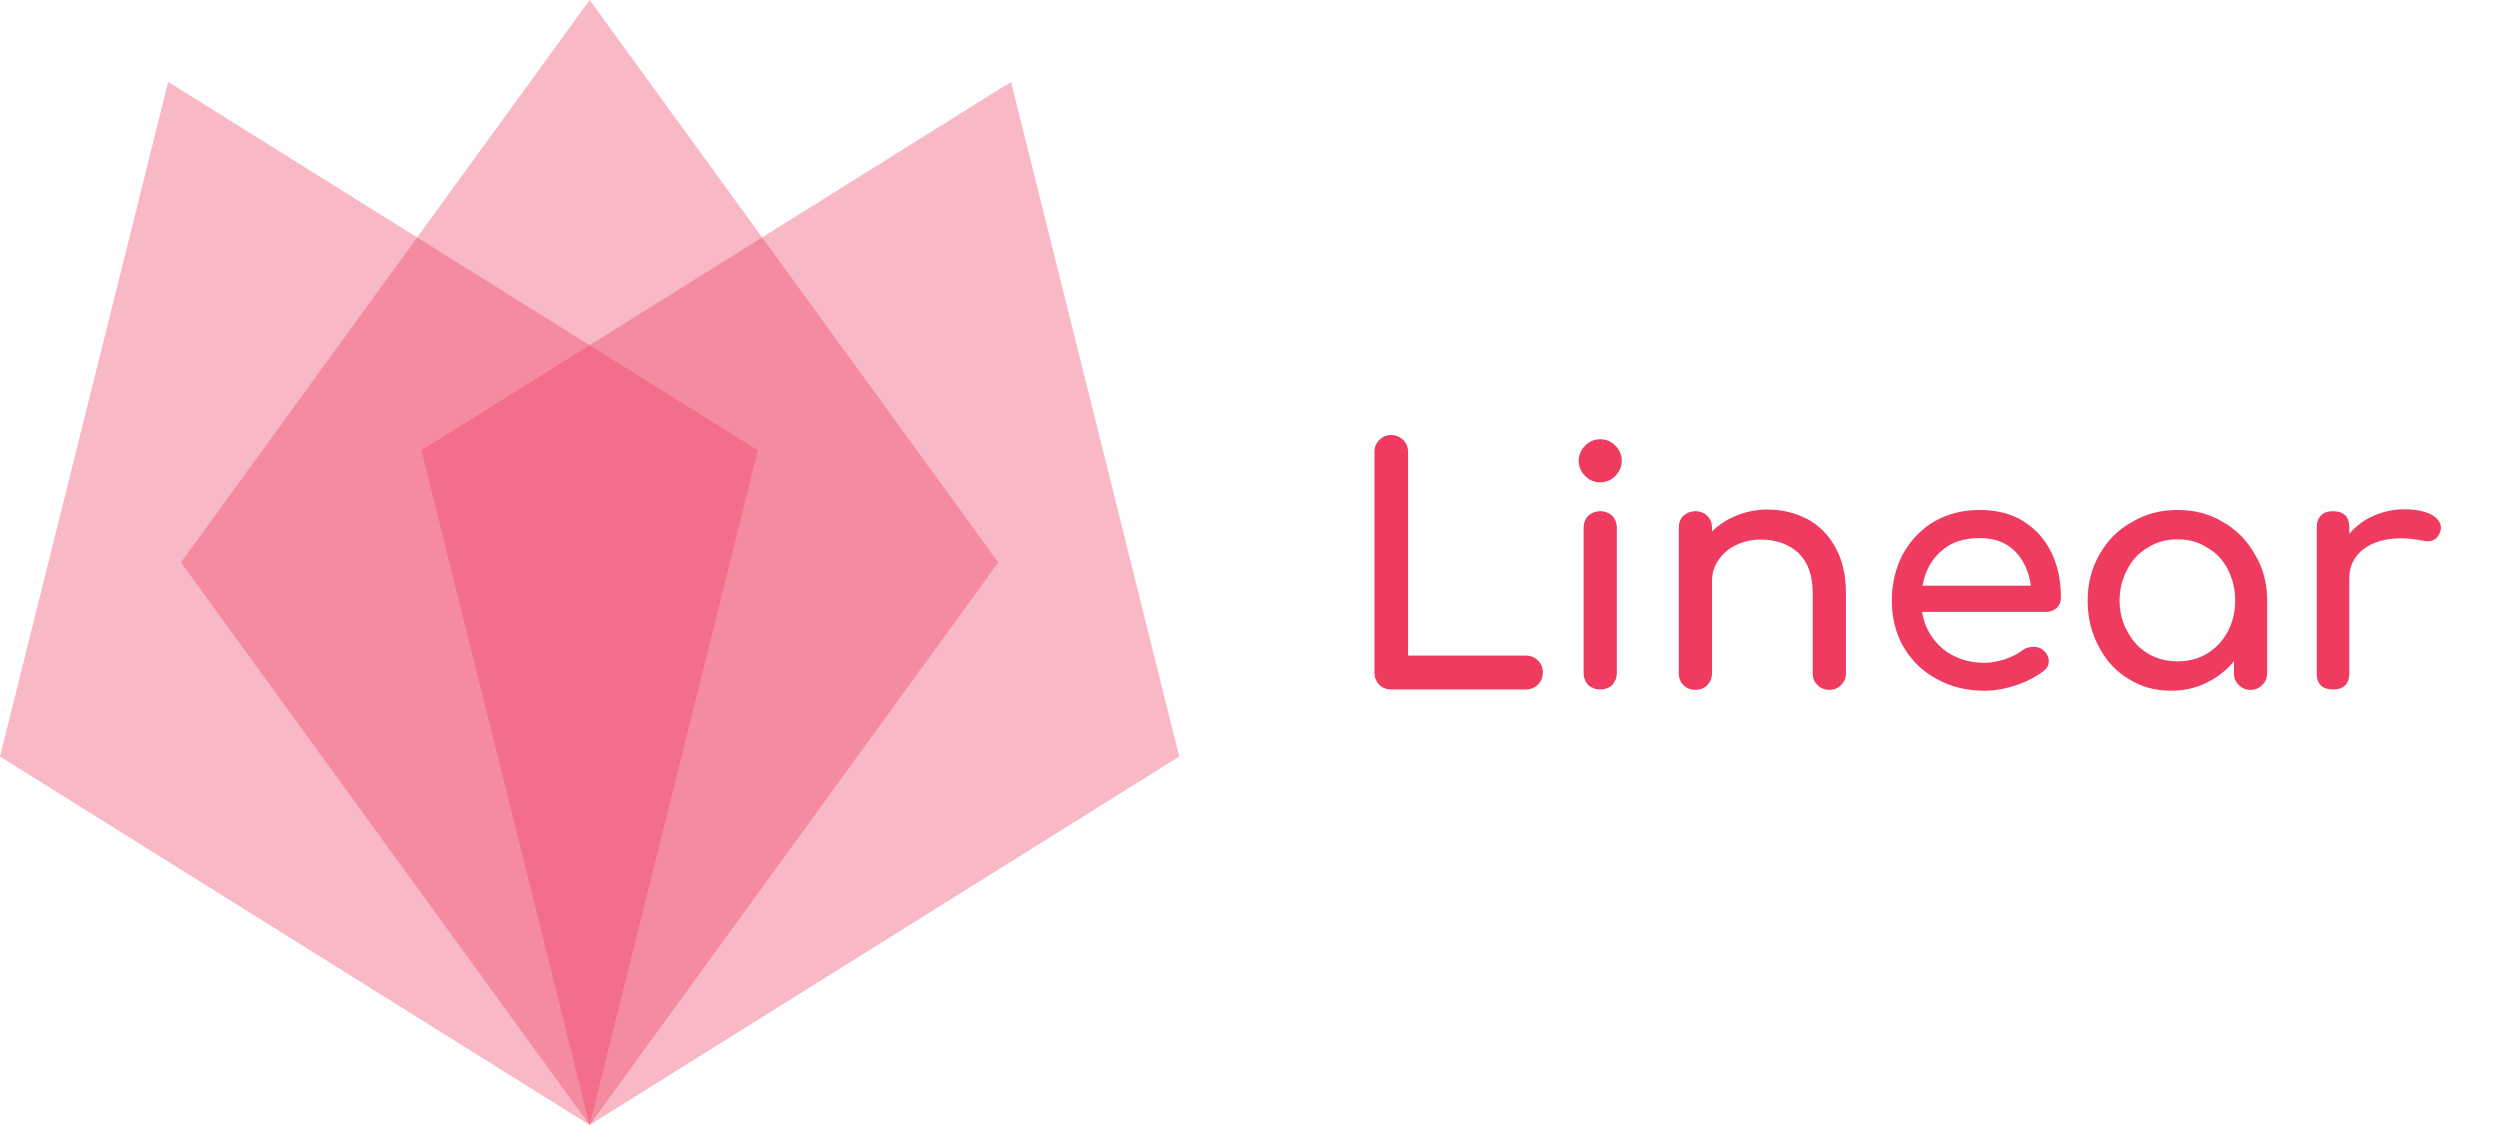
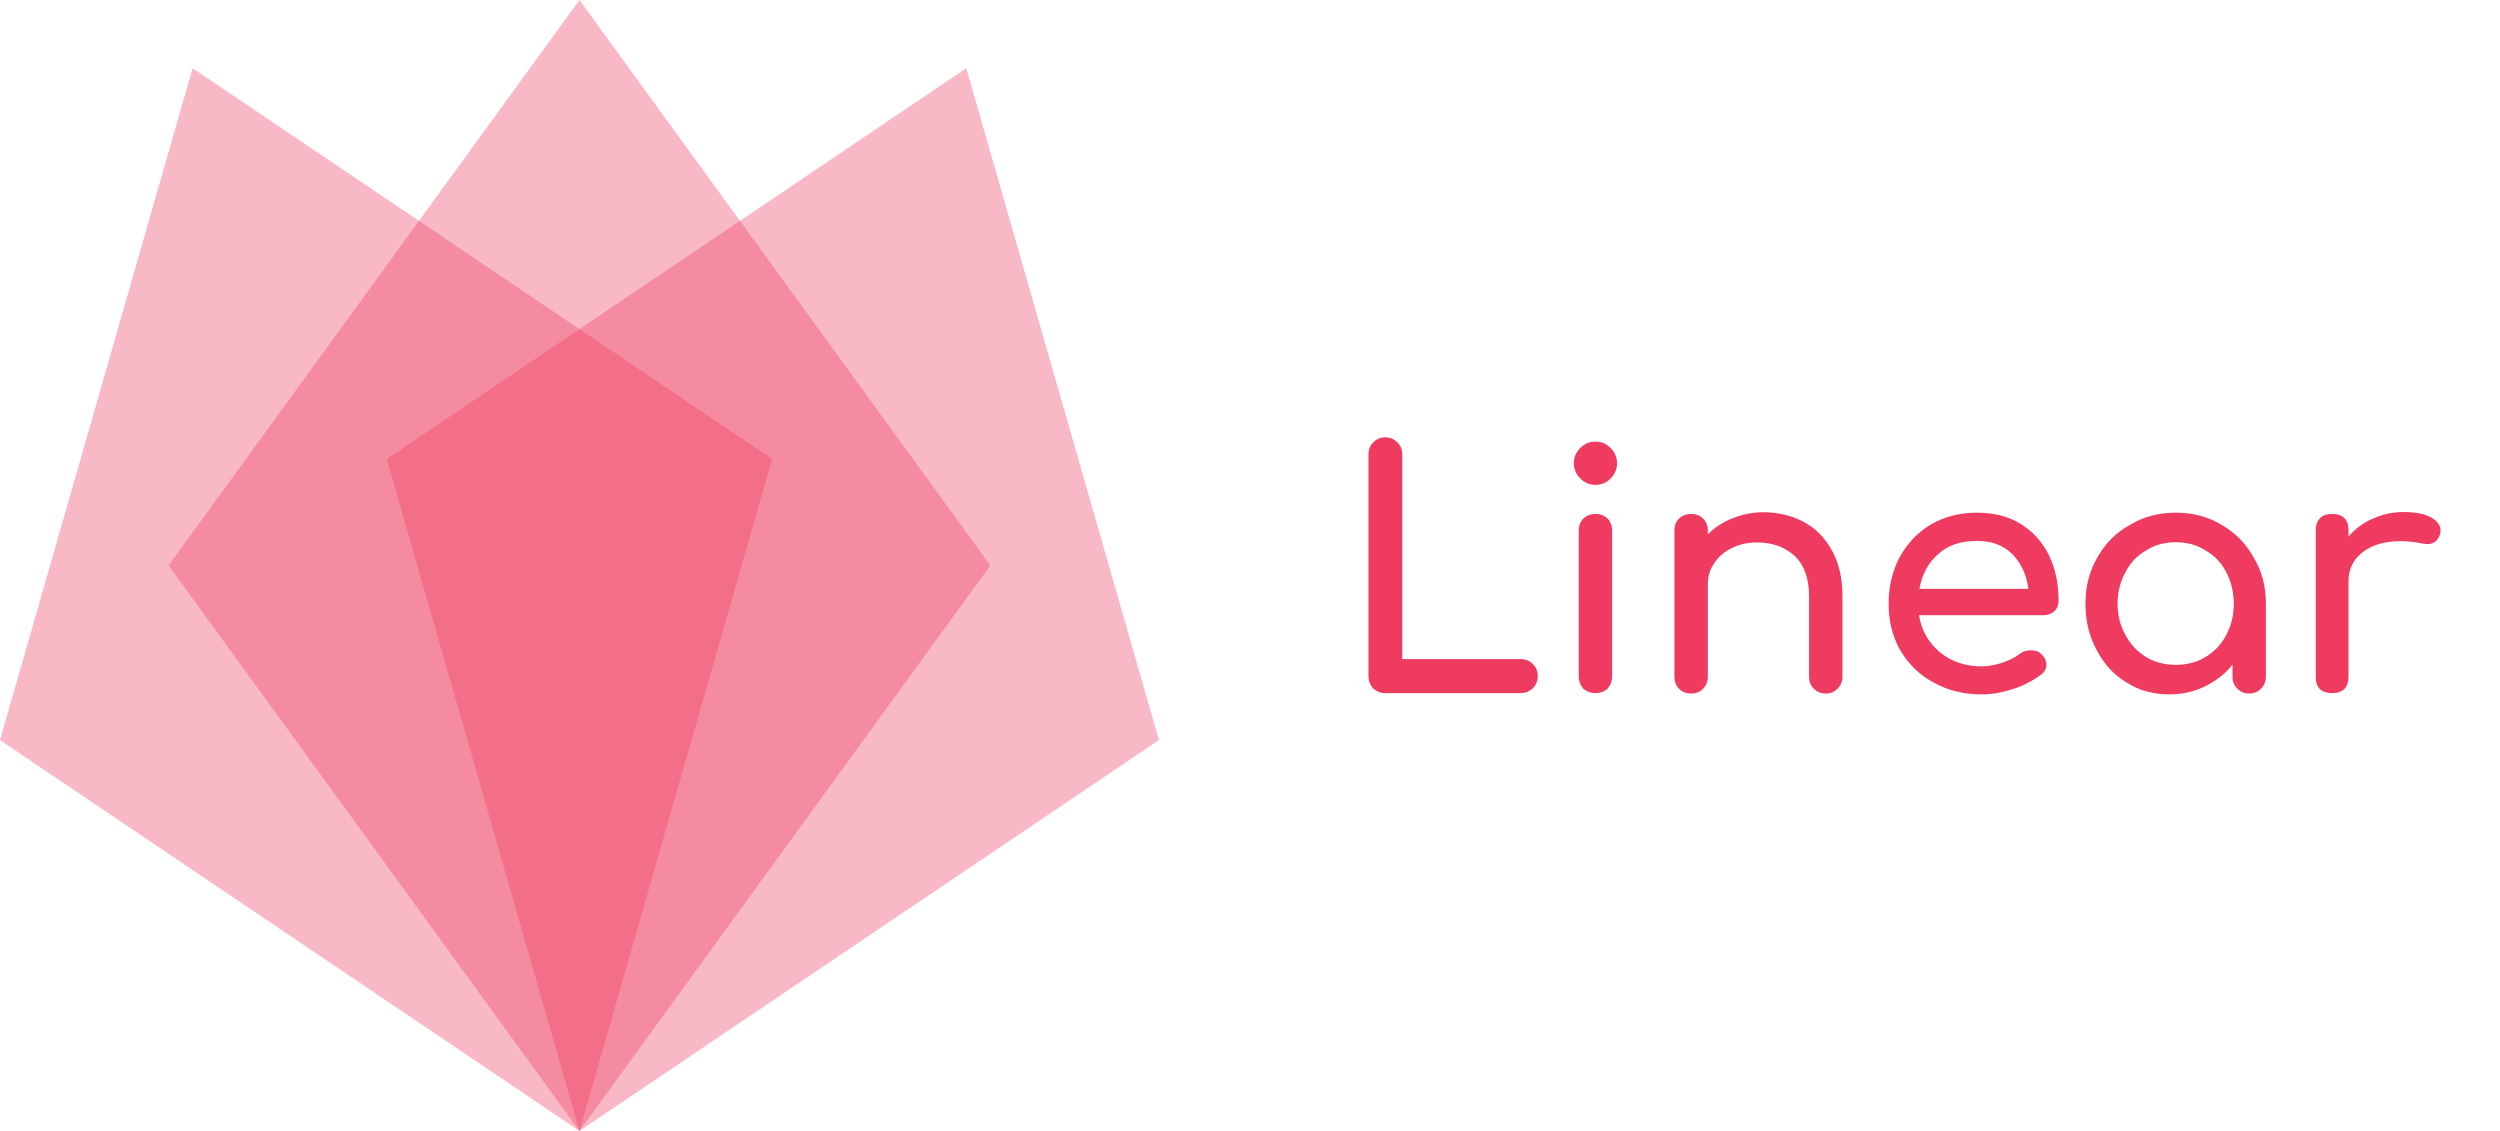
- <svg xmlns="http://www.w3.org/2000/svg" xmlns:xlink="http://www.w3.org/1999/xlink" width="183.471pt" height="82.557pt" viewBox="0 0 183.471 82.557" version="1.1">
+ <svg xmlns="http://www.w3.org/2000/svg" xmlns:xlink="http://www.w3.org/1999/xlink" width="182.5pt" height="82.557pt" viewBox="0 0 182.5 82.557" version="1.1">
  <defs>
    <g>
      <symbol overflow="visible" id="glyph0-0">
        <path style="stroke:none;" d="M 13.859 -18.359 C 13.672 -18.578 13.438 -18.672 13.141 -18.672 L 1.906 -18.672 C 1.625 -18.672 1.391 -18.578 1.188 -18.359 C 0.984 -18.172 0.891 -17.922 0.891 -17.672 L 0.891 -1 C 0.891 -0.734 0.984 -0.5 1.188 -0.281 C 1.391 -0.094 1.625 0 1.906 0 L 13.141 0 C 13.438 0 13.672 -0.094 13.859 -0.281 C 14.062 -0.5 14.156 -0.734 14.156 -1 L 14.156 -17.672 C 14.156 -17.922 14.062 -18.172 13.859 -18.359 Z M 2.672 -16.906 L 12.391 -16.906 L 12.391 -1.797 L 2.672 -1.797 Z M 8.891 -13.531 C 9.234 -13.219 9.391 -12.797 9.391 -12.281 C 9.391 -11.719 9.281 -11.266 9.031 -10.922 C 8.828 -10.594 8.438 -10.188 7.891 -9.734 C 7.484 -9.375 7.172 -8.969 6.938 -8.484 C 6.688 -8.016 6.578 -7.531 6.578 -7.078 C 6.578 -6.812 6.672 -6.578 6.844 -6.406 C 7 -6.234 7.25 -6.141 7.5 -6.141 C 7.766 -6.141 7.984 -6.234 8.172 -6.406 C 8.312 -6.578 8.422 -6.812 8.422 -7.078 C 8.422 -7.359 8.469 -7.656 8.609 -7.938 C 8.703 -8.219 8.875 -8.438 9.062 -8.609 C 9.781 -9.188 10.328 -9.734 10.656 -10.281 C 11.047 -10.812 11.219 -11.469 11.219 -12.281 C 11.219 -13.297 10.875 -14.109 10.203 -14.75 C 9.531 -15.391 8.672 -15.703 7.656 -15.703 C 6.5 -15.703 5.562 -15.375 4.859 -14.672 C 4.141 -13.984 3.781 -13.094 3.781 -11.984 C 3.781 -11.719 3.875 -11.5 4.047 -11.328 C 4.203 -11.172 4.422 -11.062 4.688 -11.062 C 4.953 -11.062 5.188 -11.141 5.359 -11.328 C 5.516 -11.469 5.625 -11.719 5.625 -11.984 C 5.625 -12.625 5.781 -13.125 6.141 -13.484 C 6.5 -13.844 7 -14.016 7.656 -14.016 C 8.156 -14.016 8.578 -13.844 8.891 -13.531 Z M 8.344 -5.141 C 8.109 -5.375 7.812 -5.5 7.5 -5.5 C 7.203 -5.5 6.906 -5.375 6.672 -5.141 C 6.438 -4.906 6.312 -4.609 6.312 -4.297 C 6.312 -3.969 6.438 -3.688 6.672 -3.438 C 6.906 -3.234 7.203 -3.109 7.5 -3.109 C 7.844 -3.109 8.125 -3.234 8.359 -3.469 C 8.578 -3.703 8.703 -4 8.703 -4.297 C 8.703 -4.609 8.578 -4.906 8.344 -5.141 Z M 8.344 -5.141 " />
      </symbol>
      <symbol overflow="visible" id="glyph0-1">
        <path style="stroke:none;" d="M 2.719 -0.359 C 2.969 -0.125 3.25 0 3.609 0 L 13.5 0 C 13.859 0 14.156 -0.125 14.391 -0.359 C 14.625 -0.594 14.75 -0.891 14.75 -1.25 C 14.75 -1.609 14.625 -1.891 14.391 -2.125 C 14.156 -2.359 13.859 -2.484 13.5 -2.484 L 4.859 -2.484 L 4.859 -17.422 C 4.859 -17.781 4.734 -18.078 4.5 -18.312 C 4.25 -18.547 3.969 -18.672 3.609 -18.672 C 3.281 -18.672 2.984 -18.547 2.75 -18.312 C 2.516 -18.078 2.391 -17.781 2.391 -17.422 L 2.391 -1.25 C 2.391 -0.891 2.516 -0.594 2.719 -0.359 Z M 2.719 -0.359 " />
      </symbol>
      <symbol overflow="visible" id="glyph0-2">
        <path style="stroke:none;" d="M 2.719 -0.328 C 2.969 -0.125 3.25 0 3.609 0 C 3.969 0 4.281 -0.125 4.5 -0.328 C 4.703 -0.578 4.828 -0.859 4.828 -1.219 L 4.828 -11.859 C 4.828 -12.219 4.703 -12.531 4.5 -12.734 C 4.281 -12.953 3.969 -13.078 3.609 -13.078 C 3.25 -13.078 2.969 -12.953 2.719 -12.734 C 2.516 -12.531 2.391 -12.219 2.391 -11.859 L 2.391 -1.219 C 2.391 -0.859 2.516 -0.578 2.719 -0.328 Z M 2.484 -15.688 C 2.828 -15.344 3.172 -15.203 3.609 -15.203 C 4.047 -15.203 4.406 -15.344 4.734 -15.688 C 5.016 -15.969 5.188 -16.359 5.188 -16.781 C 5.188 -17.219 5.016 -17.594 4.734 -17.875 C 4.406 -18.219 4.047 -18.359 3.609 -18.359 C 3.172 -18.359 2.828 -18.219 2.484 -17.875 C 2.203 -17.594 2.031 -17.219 2.031 -16.781 C 2.031 -16.359 2.203 -15.969 2.484 -15.688 Z M 2.484 -15.688 " />
      </symbol>
      <symbol overflow="visible" id="glyph0-3">
        <path style="stroke:none;" d="M 11.625 -12.484 C 10.734 -12.953 9.75 -13.203 8.656 -13.203 C 7.859 -13.203 7.094 -13.047 6.406 -12.766 C 5.719 -12.5 5.094 -12.094 4.594 -11.594 L 4.594 -11.859 C 4.594 -12.219 4.469 -12.531 4.25 -12.734 C 4.047 -12.953 3.734 -13.078 3.375 -13.078 C 3.016 -13.078 2.719 -12.953 2.484 -12.734 C 2.266 -12.531 2.156 -12.219 2.156 -11.859 L 2.156 -1.188 C 2.156 -0.844 2.266 -0.547 2.484 -0.328 C 2.719 -0.094 3.016 0.031 3.375 0.031 C 3.734 0.031 4.047 -0.094 4.25 -0.328 C 4.469 -0.547 4.594 -0.844 4.594 -1.188 L 4.594 -7.938 C 4.594 -8.516 4.734 -9.031 5.062 -9.484 C 5.359 -9.938 5.781 -10.328 6.359 -10.594 C 6.891 -10.859 7.5 -11 8.172 -11 C 9.328 -11 10.234 -10.656 10.953 -10 C 11.625 -9.344 11.984 -8.359 11.984 -7.078 L 11.984 -1.188 C 11.984 -0.844 12.094 -0.547 12.328 -0.328 C 12.547 -0.094 12.844 0.031 13.203 0.031 C 13.562 0.031 13.844 -0.094 14.062 -0.328 C 14.297 -0.547 14.422 -0.844 14.422 -1.188 L 14.422 -7.078 C 14.422 -8.359 14.172 -9.469 13.672 -10.375 C 13.172 -11.312 12.5 -12 11.625 -12.484 Z M 11.625 -12.484 " />
      </symbol>
      <symbol overflow="visible" id="glyph0-4">
        <path style="stroke:none;" d="M 13.578 -5.969 C 13.797 -6.188 13.891 -6.438 13.891 -6.734 C 13.891 -8.016 13.656 -9.109 13.172 -10.094 C 12.688 -11.062 12 -11.812 11.109 -12.359 C 10.234 -12.906 9.156 -13.172 7.938 -13.172 C 6.688 -13.172 5.594 -12.891 4.594 -12.328 C 3.641 -11.766 2.875 -10.969 2.297 -9.938 C 1.766 -8.938 1.484 -7.797 1.484 -6.531 C 1.484 -5.266 1.766 -4.109 2.344 -3.109 C 2.938 -2.109 3.75 -1.312 4.781 -0.766 C 5.812 -0.188 6.984 0.094 8.297 0.094 C 9.031 0.094 9.797 -0.047 10.609 -0.312 C 11.406 -0.578 12.078 -0.938 12.625 -1.359 C 12.891 -1.547 13 -1.797 13 -2.078 C 13 -2.391 12.859 -2.656 12.578 -2.891 C 12.406 -3.062 12.172 -3.125 11.859 -3.125 C 11.547 -3.125 11.281 -3.031 11.062 -2.875 C 10.734 -2.609 10.297 -2.391 9.797 -2.219 C 9.281 -2.062 8.781 -1.953 8.297 -1.953 C 7.078 -1.953 6.078 -2.297 5.219 -2.984 C 4.406 -3.688 3.875 -4.562 3.703 -5.688 L 12.797 -5.688 C 13.094 -5.688 13.359 -5.781 13.578 -5.969 Z M 5.109 -10.156 C 5.828 -10.812 6.766 -11.109 7.938 -11.109 C 8.984 -11.109 9.844 -10.812 10.5 -10.156 C 11.141 -9.516 11.547 -8.672 11.688 -7.609 L 3.734 -7.609 C 3.922 -8.672 4.375 -9.516 5.109 -10.156 Z M 5.109 -10.156 " />
      </symbol>
      <symbol overflow="visible" id="glyph0-5">
        <path style="stroke:none;" d="M 11.422 -12.281 C 10.422 -12.891 9.297 -13.172 8.078 -13.172 C 6.859 -13.172 5.734 -12.891 4.734 -12.281 C 3.703 -11.719 2.922 -10.922 2.344 -9.891 C 1.766 -8.891 1.484 -7.766 1.484 -6.531 C 1.484 -5.281 1.75 -4.156 2.297 -3.156 C 2.828 -2.125 3.531 -1.344 4.5 -0.766 C 5.406 -0.188 6.453 0.094 7.609 0.094 C 8.531 0.094 9.391 -0.094 10.188 -0.484 C 10.969 -0.859 11.672 -1.391 12.219 -2.078 L 12.219 -1.188 C 12.219 -0.844 12.328 -0.547 12.578 -0.328 C 12.797 -0.094 13.078 0.031 13.438 0.031 C 13.797 0.031 14.078 -0.094 14.297 -0.328 C 14.531 -0.547 14.656 -0.844 14.656 -1.188 L 14.656 -6.531 C 14.656 -7.766 14.375 -8.891 13.766 -9.891 C 13.203 -10.922 12.406 -11.719 11.422 -12.281 Z M 10.234 -2.625 C 9.609 -2.25 8.875 -2.062 8.078 -2.062 C 7.297 -2.062 6.547 -2.25 5.922 -2.625 C 5.266 -3.031 4.75 -3.562 4.406 -4.25 C 4.016 -4.922 3.828 -5.688 3.828 -6.531 C 3.828 -7.359 4.016 -8.125 4.406 -8.828 C 4.75 -9.516 5.266 -10.047 5.922 -10.422 C 6.547 -10.828 7.297 -11.016 8.078 -11.016 C 8.875 -11.016 9.609 -10.828 10.234 -10.422 C 10.906 -10.047 11.406 -9.516 11.766 -8.828 C 12.125 -8.125 12.312 -7.359 12.312 -6.531 C 12.312 -5.688 12.125 -4.922 11.766 -4.25 C 11.406 -3.562 10.906 -3.031 10.234 -2.625 Z M 10.234 -2.625 " />
      </symbol>
      <symbol overflow="visible" id="glyph0-6">
        <path style="stroke:none;" d="M 10.547 -12.844 C 10.062 -13.094 9.391 -13.219 8.562 -13.219 C 7.766 -13.219 7 -13.047 6.312 -12.734 C 5.625 -12.438 5.016 -11.984 4.547 -11.422 L 4.547 -11.875 C 4.547 -12.672 4.141 -13.078 3.344 -13.078 C 2.969 -13.078 2.672 -12.984 2.469 -12.766 C 2.25 -12.547 2.156 -12.266 2.156 -11.875 L 2.156 -1.188 C 2.156 -0.781 2.25 -0.5 2.469 -0.281 C 2.672 -0.094 2.969 0 3.344 0 C 3.75 0 4.047 -0.094 4.25 -0.312 C 4.453 -0.531 4.547 -0.812 4.547 -1.188 L 4.547 -8.172 C 4.547 -9.062 4.906 -9.781 5.594 -10.297 C 6.281 -10.828 7.219 -11.094 8.359 -11.094 C 8.781 -11.094 9.281 -11.047 9.922 -10.922 C 10.094 -10.906 10.203 -10.875 10.281 -10.875 C 10.781 -10.875 11.094 -11.141 11.234 -11.641 C 11.266 -11.688 11.266 -11.766 11.266 -11.875 C 11.266 -12.266 11.016 -12.578 10.547 -12.844 Z M 10.547 -12.844 " />
      </symbol>
    </g>
    <clipPath id="clip1">
-       <path d="M 0 6 L 56 6 L 56 82.559 L 0 82.559 Z M 0 6 " />
+       <path d="M 0 4 L 57 4 L 57 82.559 L 0 82.559 Z M 0 4 " />
    </clipPath>
    <clipPath id="clip2">
-       <path d="M 13 0 L 74 0 L 74 82.559 L 13 82.559 Z M 13 0 " />
+       <path d="M 12 0 L 73 0 L 73 82.559 L 12 82.559 Z M 12 0 " />
    </clipPath>
    <clipPath id="clip3">
-       <path d="M 30 6 L 87 6 L 87 82.559 L 30 82.559 Z M 30 6 " />
+       <path d="M 28 4 L 85 4 L 85 82.559 L 28 82.559 Z M 28 4 " />
    </clipPath>
  </defs>
  <g id="surface1">
    <g clip-path="url(#clip1)" clip-rule="nonzero">
-       <path style=" stroke:none;fill-rule:nonzero;fill:rgb(93.726%,23.137%,37.256%);fill-opacity:0.36;" d="M 0 55.52 L 43.27 82.559 L 55.613 33.047 L 12.344 6.012 " />
+       <path style=" stroke:none;fill-rule:nonzero;fill:rgb(93.726%,23.137%,37.256%);fill-opacity:0.36;" d="M 0 54.027 L 42.301 82.559 L 56.363 33.512 L 14.062 4.98 " />
    </g>
    <g clip-path="url(#clip2)" clip-rule="nonzero">
-       <path style=" stroke:none;fill-rule:nonzero;fill:rgb(93.726%,23.137%,37.256%);fill-opacity:0.36;" d="M 13.281 41.277 L 43.27 82.559 L 73.262 41.277 L 43.273 0 " />
+       <path style=" stroke:none;fill-rule:nonzero;fill:rgb(93.726%,23.137%,37.256%);fill-opacity:0.36;" d="M 12.309 41.277 L 42.301 82.559 L 72.293 41.277 L 42.301 0 " />
    </g>
    <g clip-path="url(#clip3)" clip-rule="nonzero">
-       <path style=" stroke:none;fill-rule:nonzero;fill:rgb(93.726%,23.137%,37.256%);fill-opacity:0.36;" d="M 30.93 33.047 L 43.27 82.559 L 86.543 55.52 L 74.199 6.012 " />
+       <path style=" stroke:none;fill-rule:nonzero;fill:rgb(93.726%,23.137%,37.256%);fill-opacity:0.36;" d="M 28.238 33.512 L 42.301 82.559 L 84.602 54.023 L 70.535 4.98 " />
    </g>
    <g style="fill:rgb(93.726%,23.137%,37.256%);fill-opacity:1;">
-       <use xlink:href="#glyph0-1" x="98.478" y="50.597" />
-       <use xlink:href="#glyph0-2" x="113.828" y="50.597" />
-       <use xlink:href="#glyph0-3" x="121.049" y="50.597" />
-       <use xlink:href="#glyph0-4" x="137.356" y="50.597" />
+       <use xlink:href="#glyph0-1" x="97.507" y="50.597" />
+       <use xlink:href="#glyph0-2" x="112.857" y="50.597" />
+       <use xlink:href="#glyph0-3" x="120.078" y="50.597" />
+       <use xlink:href="#glyph0-4" x="136.385" y="50.597" />
    </g>
    <g style="fill:rgb(93.726%,23.137%,37.256%);fill-opacity:1;">
-       <use xlink:href="#glyph0-5" x="151.726" y="50.597" />
-       <use xlink:href="#glyph0-6" x="167.866" y="50.597" />
+       <use xlink:href="#glyph0-5" x="150.755" y="50.597" />
+       <use xlink:href="#glyph0-6" x="166.895" y="50.597" />
    </g>
  </g>
</svg>
